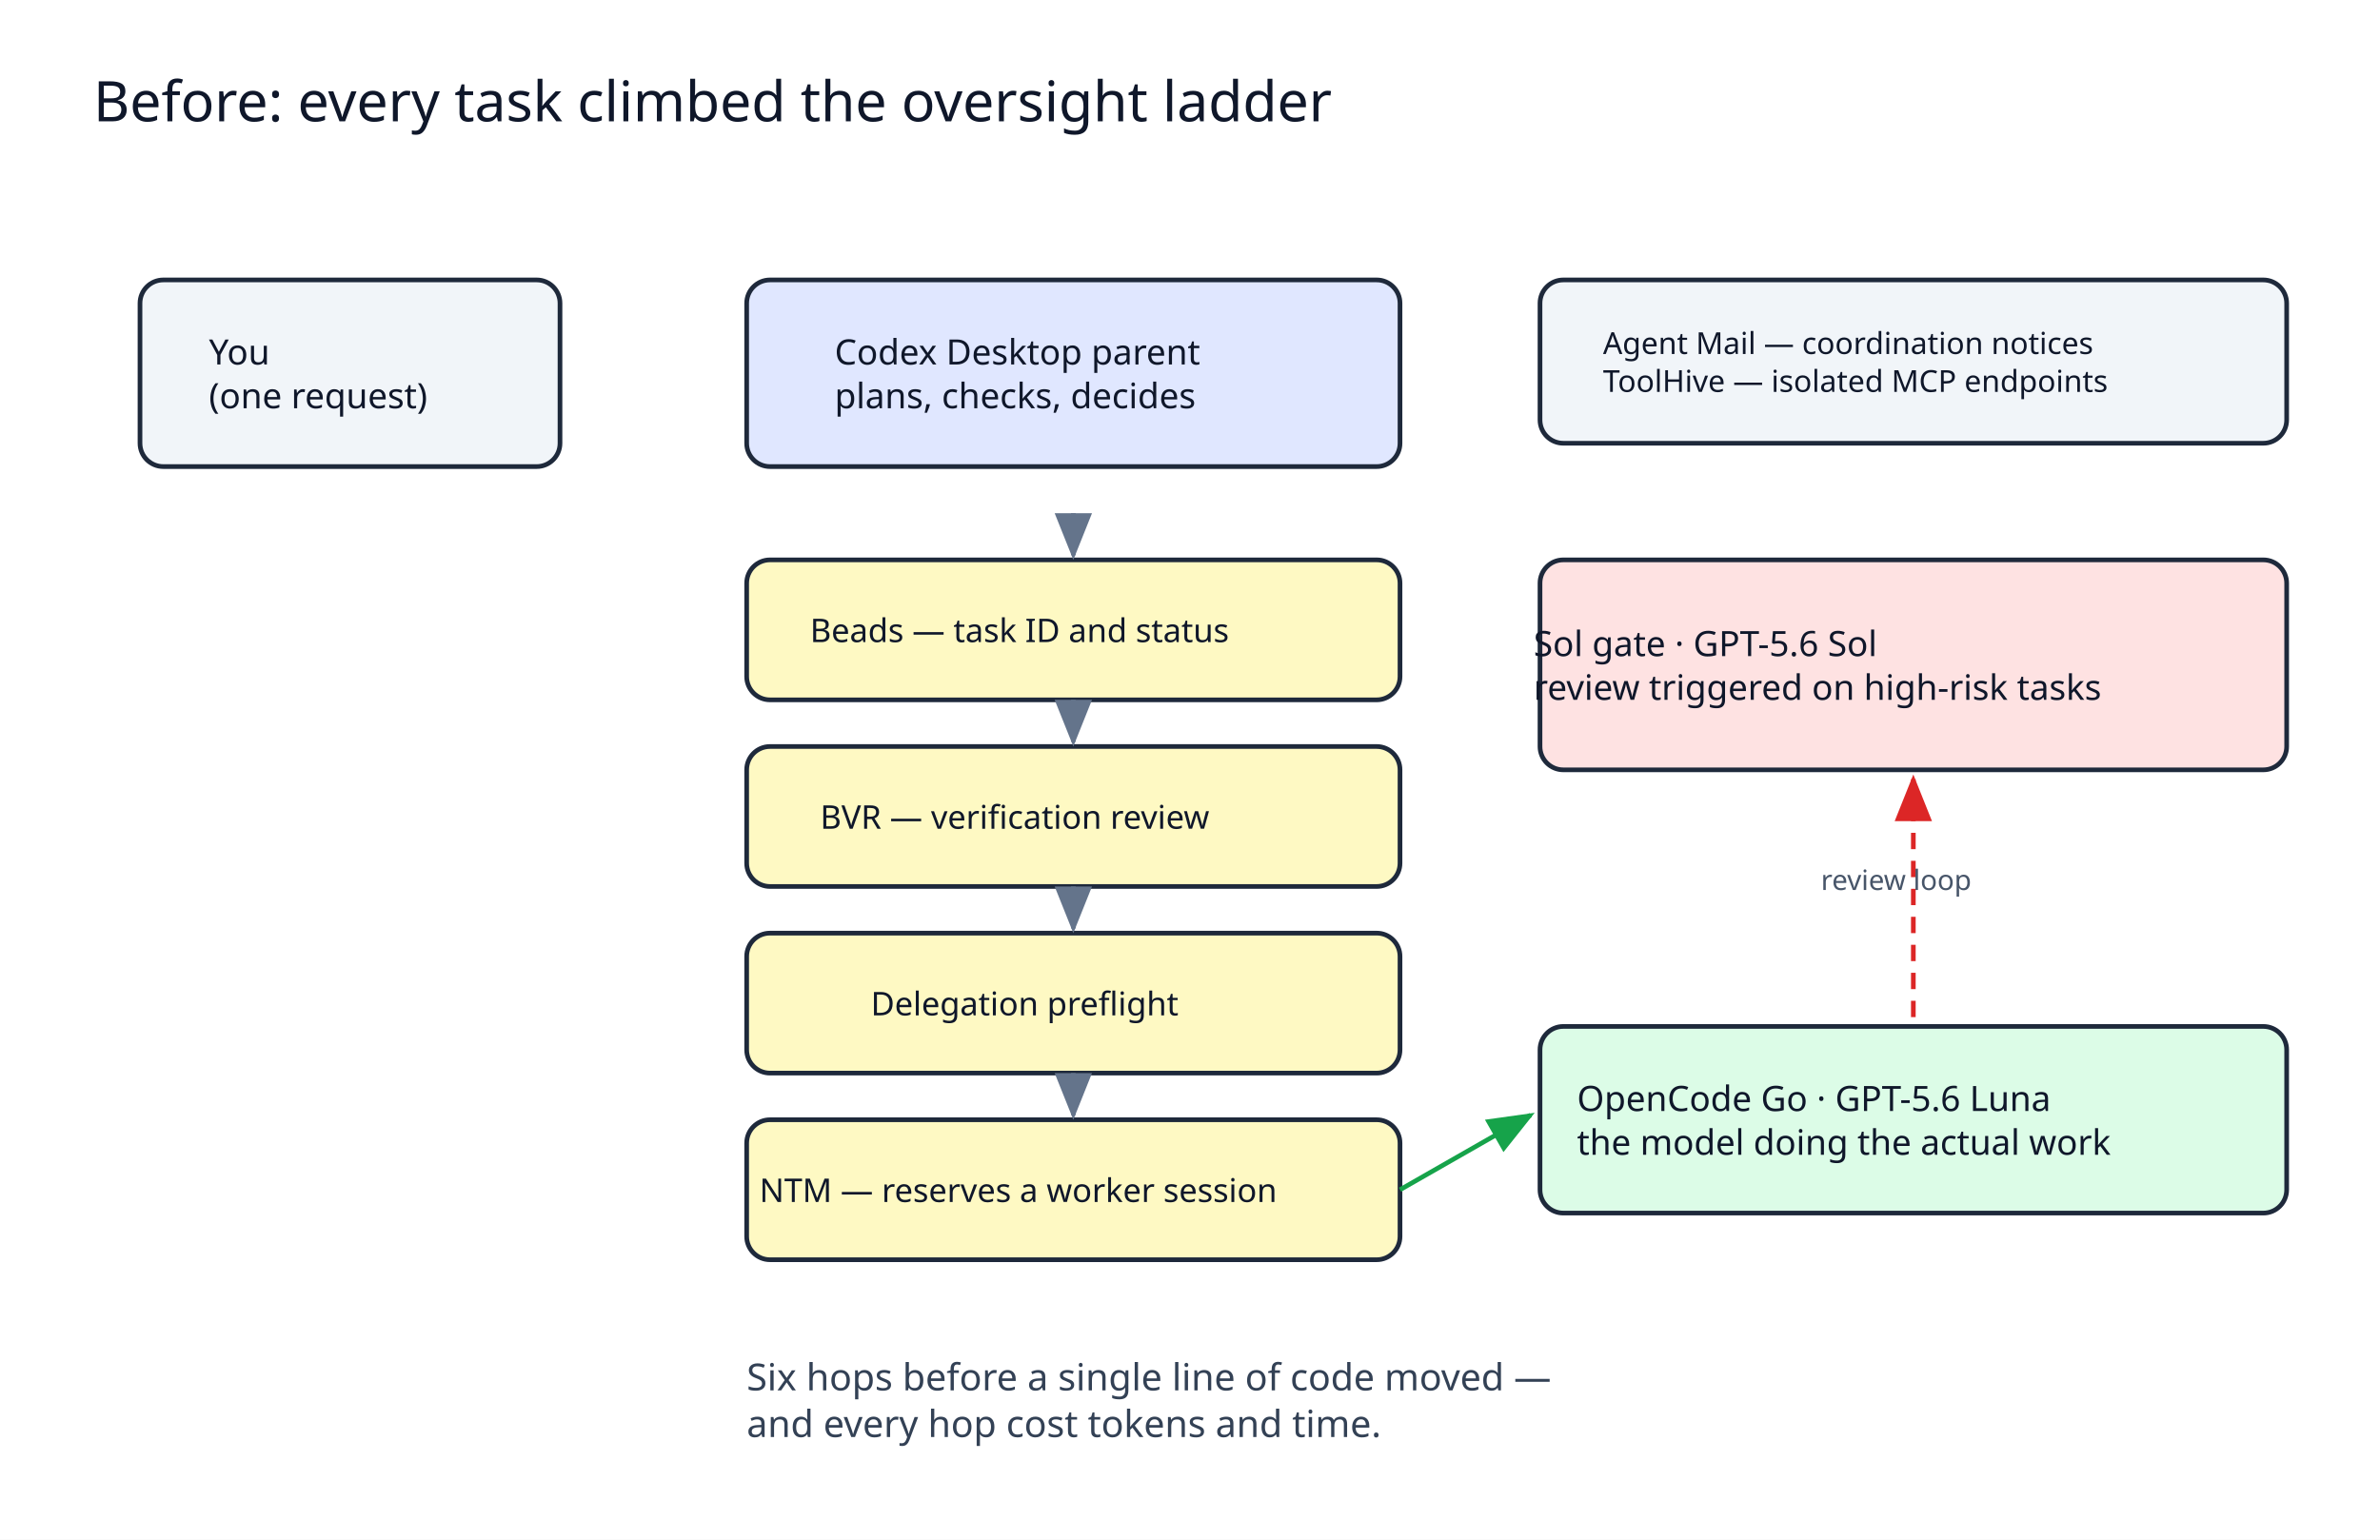
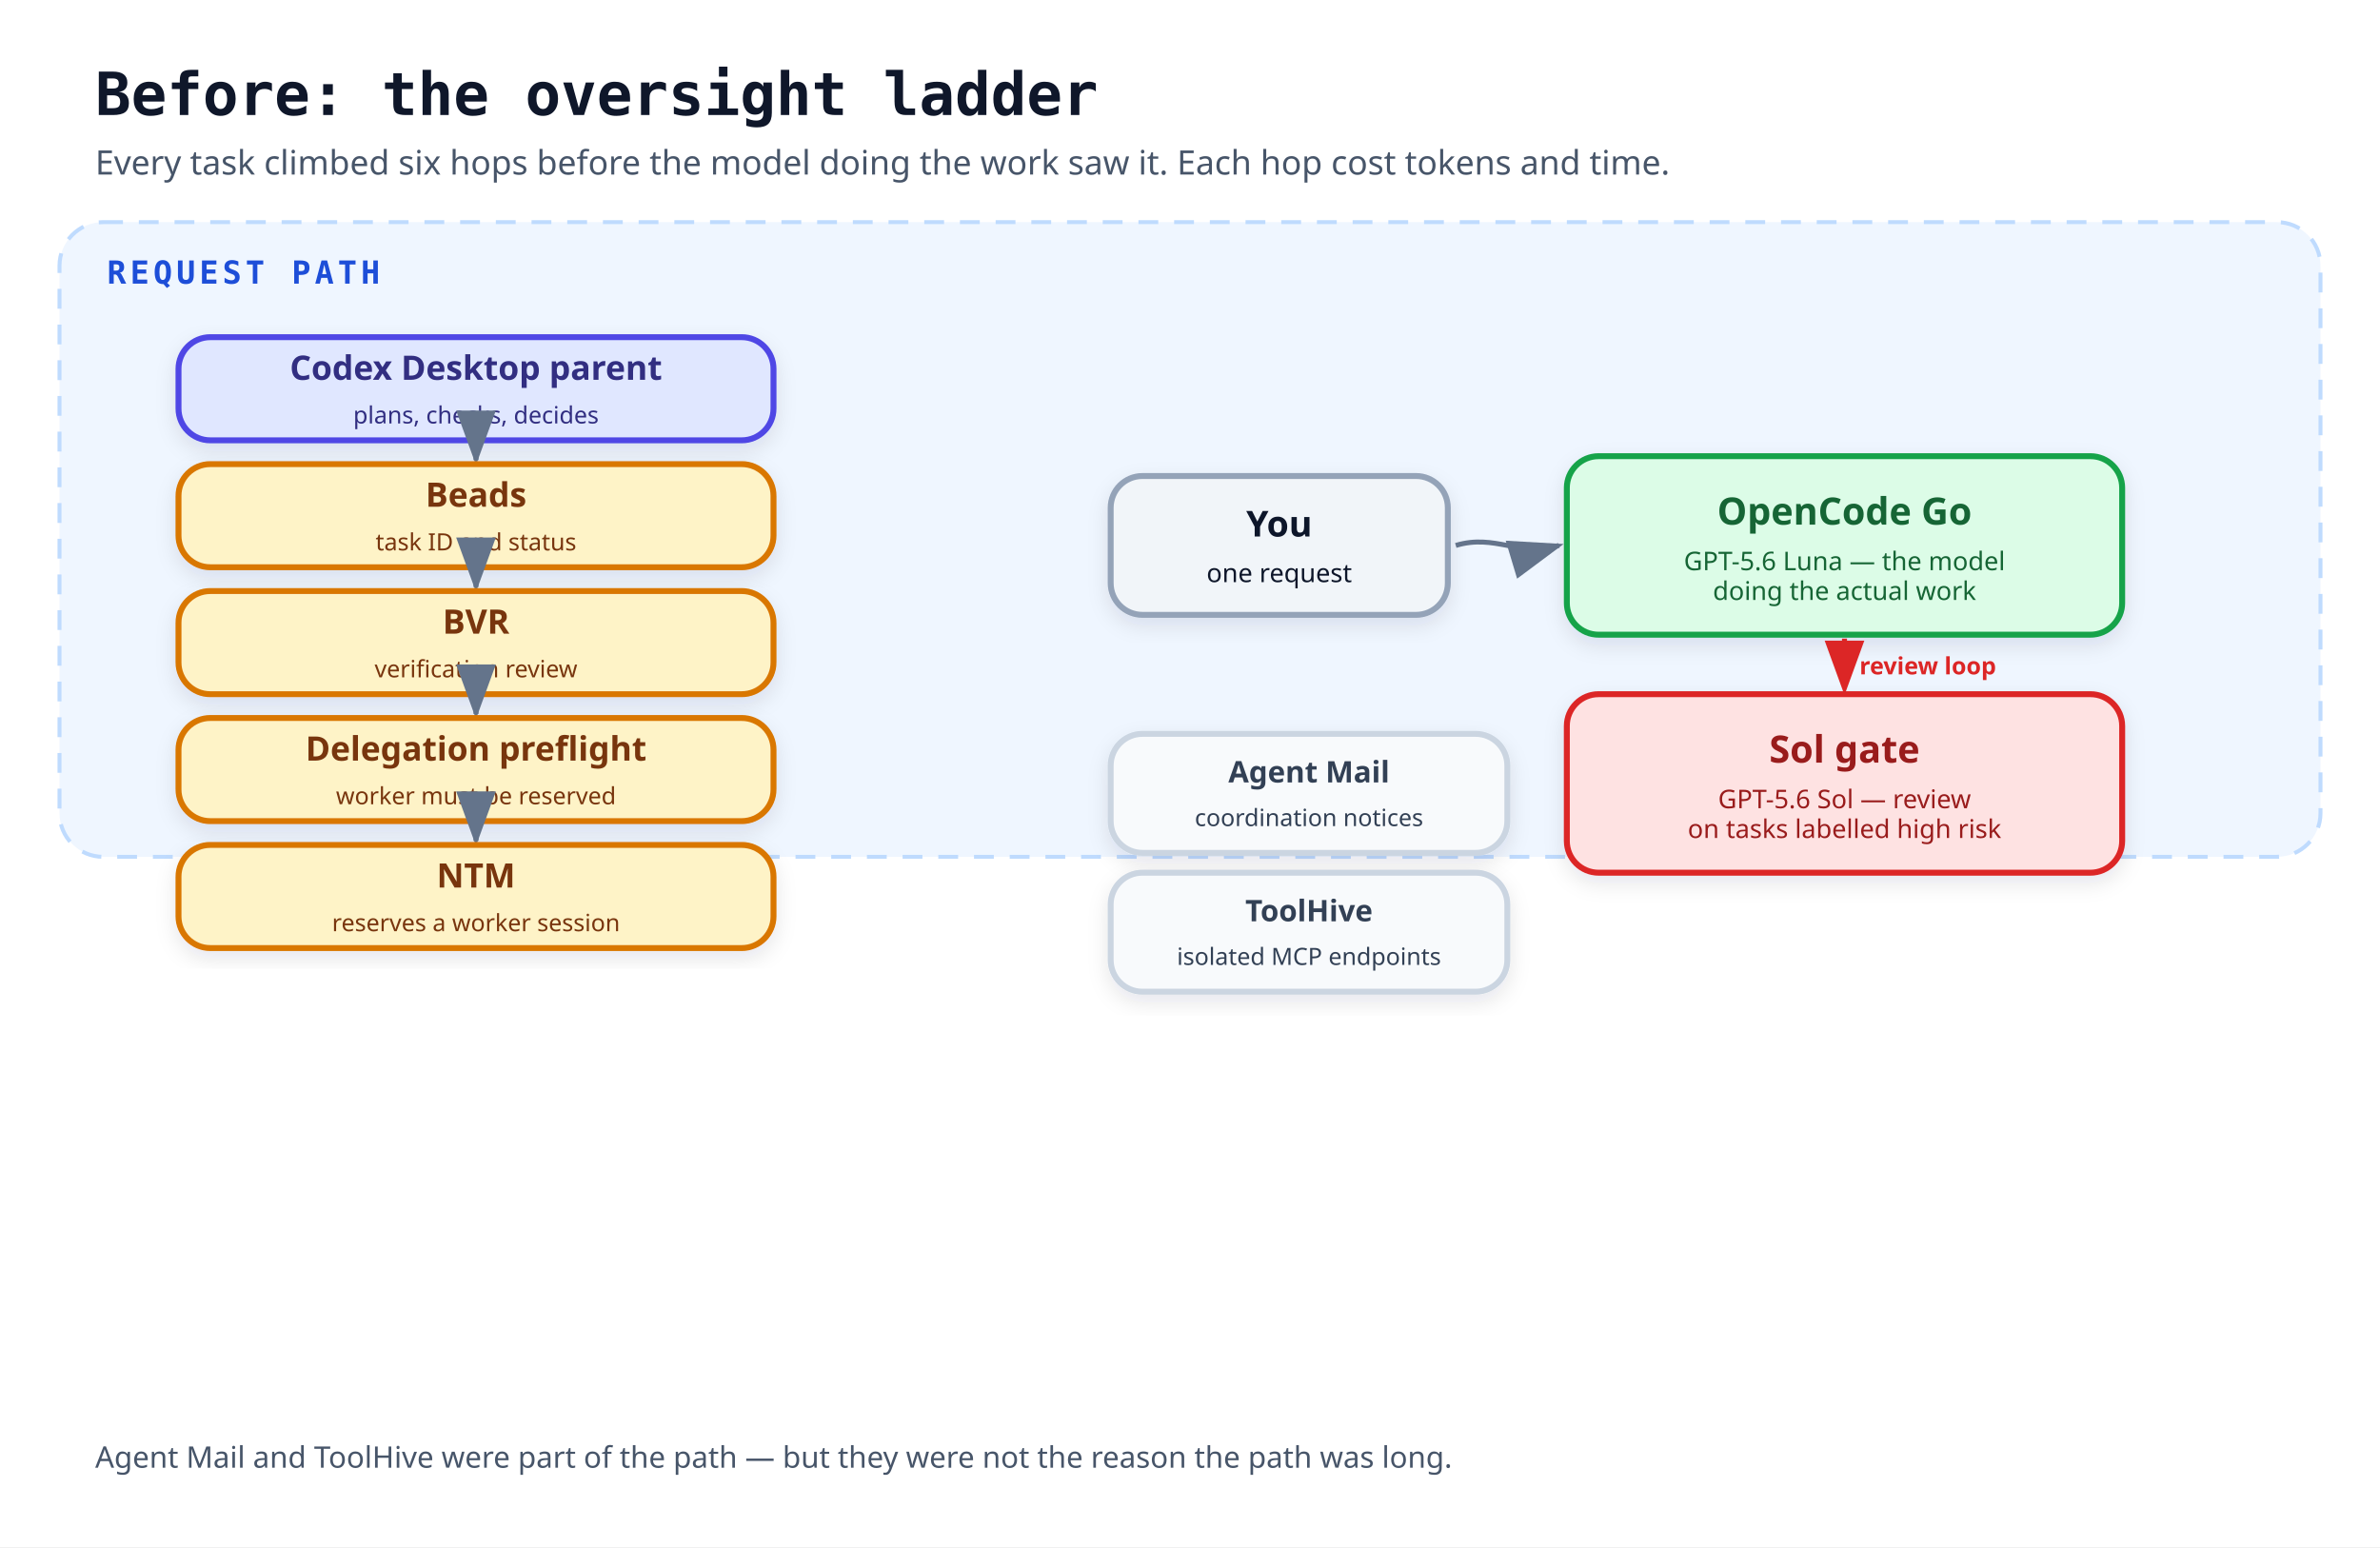
- <svg xmlns="http://www.w3.org/2000/svg" width="1020" height="660" viewBox="0 0 1020 660" font-family="ui-sans-serif, system-ui, Segoe UI, sans-serif">
-   <rect width="1020" height="660" fill="#ffffff" />
-   <marker id="ah0" markerWidth="10" markerHeight="8" refX="9" refY="4" orient="auto">
-     <path d="M0,0 L10,4 L0,8 z" fill="#16a34a" />
-   </marker>
-   <marker id="ah1" markerWidth="10" markerHeight="8" refX="9" refY="4" orient="auto">
-     <path d="M0,0 L10,4 L0,8 z" fill="#64748b" />
-   </marker>
-   <marker id="ah2" markerWidth="10" markerHeight="8" refX="9" refY="4" orient="auto">
-     <path d="M0,0 L10,4 L0,8 z" fill="#dc2626" />
-   </marker>
-   <rect x="60" y="120" width="180" height="80" rx="10" fill="#f1f5f9" stroke="#1e293b" stroke-width="2" />
-   <rect x="320" y="120" width="280" height="80" rx="10" fill="#e0e7ff" stroke="#1e293b" stroke-width="2" />
-   <rect x="320" y="240" width="280" height="60" rx="10" fill="#fef9c3" stroke="#1e293b" stroke-width="2" />
-   <rect x="320" y="320" width="280" height="60" rx="10" fill="#fef9c3" stroke="#1e293b" stroke-width="2" />
-   <rect x="320" y="400" width="280" height="60" rx="10" fill="#fef9c3" stroke="#1e293b" stroke-width="2" />
-   <rect x="320" y="480" width="280" height="60" rx="10" fill="#fef9c3" stroke="#1e293b" stroke-width="2" />
-   <rect x="660" y="440" width="320" height="80" rx="10" fill="#dcfce7" stroke="#1e293b" stroke-width="2" />
-   <rect x="660" y="240" width="320" height="90" rx="10" fill="#fee2e2" stroke="#1e293b" stroke-width="2" />
-   <rect x="660" y="120" width="320" height="70" rx="10" fill="#f1f5f9" stroke="#1e293b" stroke-width="2" />
-   <line x1="460" y1="220" x2="460" y2="238" stroke="#64748b" stroke-width="2" marker-end="url(#ah1)" />
-   <line x1="460" y1="300" x2="460" y2="318" stroke="#64748b" stroke-width="2" marker-end="url(#ah1)" />
-   <line x1="460" y1="380" x2="460" y2="398" stroke="#64748b" stroke-width="2" marker-end="url(#ah1)" />
-   <line x1="460" y1="460" x2="460" y2="478" stroke="#64748b" stroke-width="2" marker-end="url(#ah1)" />
-   <line x1="600" y1="510" x2="656" y2="478" stroke="#16a34a" stroke-width="2" marker-end="url(#ah0)" />
-   <line x1="820" y1="436" x2="820" y2="334" stroke="#dc2626" stroke-width="2" stroke-dasharray="7 5" marker-end="url(#ah2)" />
-   <text x="40" y="52" font-size="24" fill="#0f172a" text-anchor="start" xml:space="preserve">Before: every task climbed the oversight ladder</text>
-   <text x="89.55" y="156.25" font-size="15" fill="#0f172a" text-anchor="start" xml:space="preserve">You</text>
-   <text x="89.55" y="175.0" font-size="15" fill="#0f172a" text-anchor="start" xml:space="preserve">(one request)</text>
-   <text x="357.7" y="156.25" font-size="15" fill="#0f172a" text-anchor="start" xml:space="preserve">Codex Desktop parent</text>
-   <text x="357.7" y="175.0" font-size="15" fill="#0f172a" text-anchor="start" xml:space="preserve">plans, checks, decides</text>
-   <text x="347.16" y="275.25" font-size="14" fill="#0f172a" text-anchor="start" xml:space="preserve">Beads — task ID and status</text>
-   <text x="351.5" y="355.25" font-size="14" fill="#0f172a" text-anchor="start" xml:space="preserve">BVR — verification review</text>
-   <text x="373.2" y="435.25" font-size="14" fill="#0f172a" text-anchor="start" xml:space="preserve">Delegation preflight</text>
-   <text x="325.46" y="515.25" font-size="14" fill="#0f172a" text-anchor="start" xml:space="preserve">NTM — reserves a worker session</text>
-   <text x="675.85" y="476.25" font-size="15" fill="#0f172a" text-anchor="start" xml:space="preserve">OpenCode Go · GPT-5.6 Luna</text>
-   <text x="675.85" y="495.0" font-size="15" fill="#0f172a" text-anchor="start" xml:space="preserve">the model doing the actual work</text>
-   <text x="657.25" y="281.25" font-size="15" fill="#0f172a" text-anchor="start" xml:space="preserve">Sol gate · GPT-5.6 Sol</text>
-   <text x="657.25" y="300.0" font-size="15" fill="#0f172a" text-anchor="start" xml:space="preserve">review triggered on high-risk tasks</text>
-   <text x="780.4" y="381.5" font-size="12" fill="#475569" text-anchor="start" xml:space="preserve">review loop</text>
-   <text x="687.01" y="151.75" font-size="13" fill="#0f172a" text-anchor="start" xml:space="preserve">Agent Mail — coordination notices</text>
-   <text x="687.01" y="168.0" font-size="13" fill="#0f172a" text-anchor="start" xml:space="preserve">ToolHive — isolated MCP endpoints</text>
-   <text x="320" y="596" font-size="16" fill="#334155" text-anchor="start" xml:space="preserve">Six hops before a single line of code moved —</text>
-   <text x="320" y="616.0" font-size="16" fill="#334155" text-anchor="start" xml:space="preserve">and every hop cost tokens and time.</text>
+ <svg xmlns="http://www.w3.org/2000/svg" width="1200" height="780" viewBox="0 0 1200 780" role="img" aria-labelledby="title desc">
+   <defs>
+     <marker id="arr-blue" markerWidth="12" markerHeight="12" refX="10" refY="4" orient="auto">
+       <path d="M0 0 L0 8 L11 4 Z" fill="#2563eb" />
+     </marker>
+     <marker id="arr-red" markerWidth="12" markerHeight="12" refX="10" refY="4" orient="auto">
+       <path d="M0 0 L0 8 L11 4 Z" fill="#dc2626" />
+     </marker>
+     <marker id="arr-green" markerWidth="12" markerHeight="12" refX="10" refY="4" orient="auto">
+       <path d="M0 0 L0 8 L11 4 Z" fill="#047857" />
+     </marker>
+     <marker id="arr-slate" markerWidth="12" markerHeight="12" refX="10" refY="4" orient="auto">
+       <path d="M0 0 L0 8 L11 4 Z" fill="#64748b" />
+     </marker>
+     <marker id="arr-amber" markerWidth="12" markerHeight="12" refX="10" refY="4" orient="auto">
+       <path d="M0 0 L0 8 L11 4 Z" fill="#d97706" />
+     </marker>
+     <filter id="shadow" x="-20%" y="-20%" width="140%" height="140%">
+       <feDropShadow dx="0" dy="4" stdDeviation="5" flood-color="#0f172a" flood-opacity="0.10" />
+     </filter>
+   </defs>
+   <rect width="1200" height="780" fill="#ffffff" />
+   <text x="48" y="58" fill="#0f172a" font-family="ui-monospace,SFMono-Regular,Menlo,monospace" font-size="30" font-weight="700">Before: the oversight ladder</text>
+   <text x="48" y="88" fill="#475569" font-family="ui-sans-serif,system-ui,sans-serif" font-size="17">Every task climbed six hops before the model doing the work saw it. Each hop cost tokens and time.</text>
+   <rect x="30" y="112" width="1140" height="320" rx="22" fill="#eff6ff" stroke="#bfdbfe" stroke-width="2" stroke-dasharray="10 8" />
+   <text x="54" y="143" fill="#1d4ed8" font-family="ui-monospace,SFMono-Regular,Menlo,monospace" font-size="16" font-weight="700" letter-spacing="2">REQUEST PATH</text>
+   <g filter="url(#shadow)">
+     <rect x="90" y="170" width="300" height="52" rx="16" fill="#e0e7ff" stroke="#4f46e5" stroke-width="3" />
+     <text x="240.0" y="191.5" text-anchor="middle" fill="#312e81" font-family="ui-sans-serif,system-ui,sans-serif" font-size="17" font-weight="700">Codex Desktop parent</text>
+     <text x="240.0" y="213.5" text-anchor="middle" fill="#312e81" font-family="ui-sans-serif,system-ui,sans-serif" font-size="12">plans, checks, decides</text>
+   </g>
+   <path d="M240.0 224 C240.0 230,240.0 228,240.0 232" fill="none" stroke="#64748b" stroke-width="2.5" marker-end="url(#arr-slate)" />
+   <g filter="url(#shadow)">
+     <rect x="90" y="234" width="300" height="52" rx="16" fill="#fef3c7" stroke="#d97706" stroke-width="3" />
+     <text x="240.0" y="255.5" text-anchor="middle" fill="#78350f" font-family="ui-sans-serif,system-ui,sans-serif" font-size="17" font-weight="700">Beads</text>
+     <text x="240.0" y="277.5" text-anchor="middle" fill="#78350f" font-family="ui-sans-serif,system-ui,sans-serif" font-size="12">task ID and status</text>
+   </g>
+   <path d="M240.0 288 C240.0 294,240.0 292,240.0 296" fill="none" stroke="#64748b" stroke-width="2.5" marker-end="url(#arr-slate)" />
+   <g filter="url(#shadow)">
+     <rect x="90" y="298" width="300" height="52" rx="16" fill="#fef3c7" stroke="#d97706" stroke-width="3" />
+     <text x="240.0" y="319.5" text-anchor="middle" fill="#78350f" font-family="ui-sans-serif,system-ui,sans-serif" font-size="17" font-weight="700">BVR</text>
+     <text x="240.0" y="341.5" text-anchor="middle" fill="#78350f" font-family="ui-sans-serif,system-ui,sans-serif" font-size="12">verification review</text>
+   </g>
+   <path d="M240.0 352 C240.0 358,240.0 356,240.0 360" fill="none" stroke="#64748b" stroke-width="2.5" marker-end="url(#arr-slate)" />
+   <g filter="url(#shadow)">
+     <rect x="90" y="362" width="300" height="52" rx="16" fill="#fef3c7" stroke="#d97706" stroke-width="3" />
+     <text x="240.0" y="383.5" text-anchor="middle" fill="#78350f" font-family="ui-sans-serif,system-ui,sans-serif" font-size="17" font-weight="700">Delegation preflight</text>
+     <text x="240.0" y="405.5" text-anchor="middle" fill="#78350f" font-family="ui-sans-serif,system-ui,sans-serif" font-size="12">worker must be reserved</text>
+   </g>
+   <path d="M240.0 416 C240.0 422,240.0 420,240.0 424" fill="none" stroke="#64748b" stroke-width="2.5" marker-end="url(#arr-slate)" />
+   <g filter="url(#shadow)">
+     <rect x="90" y="426" width="300" height="52" rx="16" fill="#fef3c7" stroke="#d97706" stroke-width="3" />
+     <text x="240.0" y="447.5" text-anchor="middle" fill="#78350f" font-family="ui-sans-serif,system-ui,sans-serif" font-size="17" font-weight="700">NTM</text>
+     <text x="240.0" y="469.5" text-anchor="middle" fill="#78350f" font-family="ui-sans-serif,system-ui,sans-serif" font-size="12">reserves a worker session</text>
+   </g>
+   <g filter="url(#shadow)">
+     <rect x="560" y="240" width="170" height="70" rx="16" fill="#f1f5f9" stroke="#94a3b8" stroke-width="3" />
+     <text x="645.0" y="270.5" text-anchor="middle" fill="#0f172a" font-family="ui-sans-serif,system-ui,sans-serif" font-size="18" font-weight="700">You</text>
+     <text x="645.0" y="293.5" text-anchor="middle" fill="#0f172a" font-family="ui-sans-serif,system-ui,sans-serif" font-size="13">one request</text>
+   </g>
+   <path d="M734 275 C754 269 766 281 786 275" fill="none" stroke="#64748b" stroke-width="2.5" marker-end="url(#arr-slate)" />
+   <g filter="url(#shadow)">
+     <rect x="790" y="230" width="280" height="90" rx="16" fill="#dcfce7" stroke="#16a34a" stroke-width="3" />
+     <text x="930.0" y="264.5" text-anchor="middle" fill="#166534" font-family="ui-sans-serif,system-ui,sans-serif" font-size="19" font-weight="700">OpenCode Go</text>
+     <text x="930.0" y="287.5" text-anchor="middle" fill="#166534" font-family="ui-sans-serif,system-ui,sans-serif" font-size="13">GPT-5.6 Luna — the model</text>
+     <text x="930.0" y="302.5" text-anchor="middle" fill="#166534" font-family="ui-sans-serif,system-ui,sans-serif" font-size="13">doing the actual work</text>
+   </g>
+   <g filter="url(#shadow)">
+     <rect x="790" y="350" width="280" height="90" rx="16" fill="#fee2e2" stroke="#dc2626" stroke-width="3" />
+     <text x="930.0" y="384.5" text-anchor="middle" fill="#991b1b" font-family="ui-sans-serif,system-ui,sans-serif" font-size="19" font-weight="700">Sol gate</text>
+     <text x="930.0" y="407.5" text-anchor="middle" fill="#991b1b" font-family="ui-sans-serif,system-ui,sans-serif" font-size="13">GPT-5.6 Sol — review</text>
+     <text x="930.0" y="422.5" text-anchor="middle" fill="#991b1b" font-family="ui-sans-serif,system-ui,sans-serif" font-size="13">on tasks labelled high risk</text>
+   </g>
+   <path d="M930 322 C930 334 930 340 930 348" fill="none" stroke="#dc2626" stroke-width="2.5" stroke-dasharray="8 7" marker-end="url(#arr-red)" />
+   <text x="972" y="340" fill="#dc2626" font-family="ui-sans-serif,system-ui,sans-serif" font-size="12" font-weight="600" text-anchor="middle">review loop</text>
+   <g filter="url(#shadow)">
+     <rect x="560" y="370" width="200" height="60" rx="16" fill="#f8fafc" stroke="#cbd5e1" stroke-width="3" />
+     <text x="660.0" y="394.5" text-anchor="middle" fill="#334155" font-family="ui-sans-serif,system-ui,sans-serif" font-size="15" font-weight="700">Agent Mail</text>
+     <text x="660.0" y="416.5" text-anchor="middle" fill="#334155" font-family="ui-sans-serif,system-ui,sans-serif" font-size="12">coordination notices</text>
+   </g>
+   <g filter="url(#shadow)">
+     <rect x="560" y="440" width="200" height="60" rx="16" fill="#f8fafc" stroke="#cbd5e1" stroke-width="3" />
+     <text x="660.0" y="464.5" text-anchor="middle" fill="#334155" font-family="ui-sans-serif,system-ui,sans-serif" font-size="15" font-weight="700">ToolHive</text>
+     <text x="660.0" y="486.5" text-anchor="middle" fill="#334155" font-family="ui-sans-serif,system-ui,sans-serif" font-size="12">isolated MCP endpoints</text>
+   </g>
+   <text x="48" y="740" fill="#475569" font-family="ui-sans-serif,system-ui,sans-serif" font-size="15">Agent Mail and ToolHive were part of the path — but they were not the reason the path was long.</text>
</svg>
